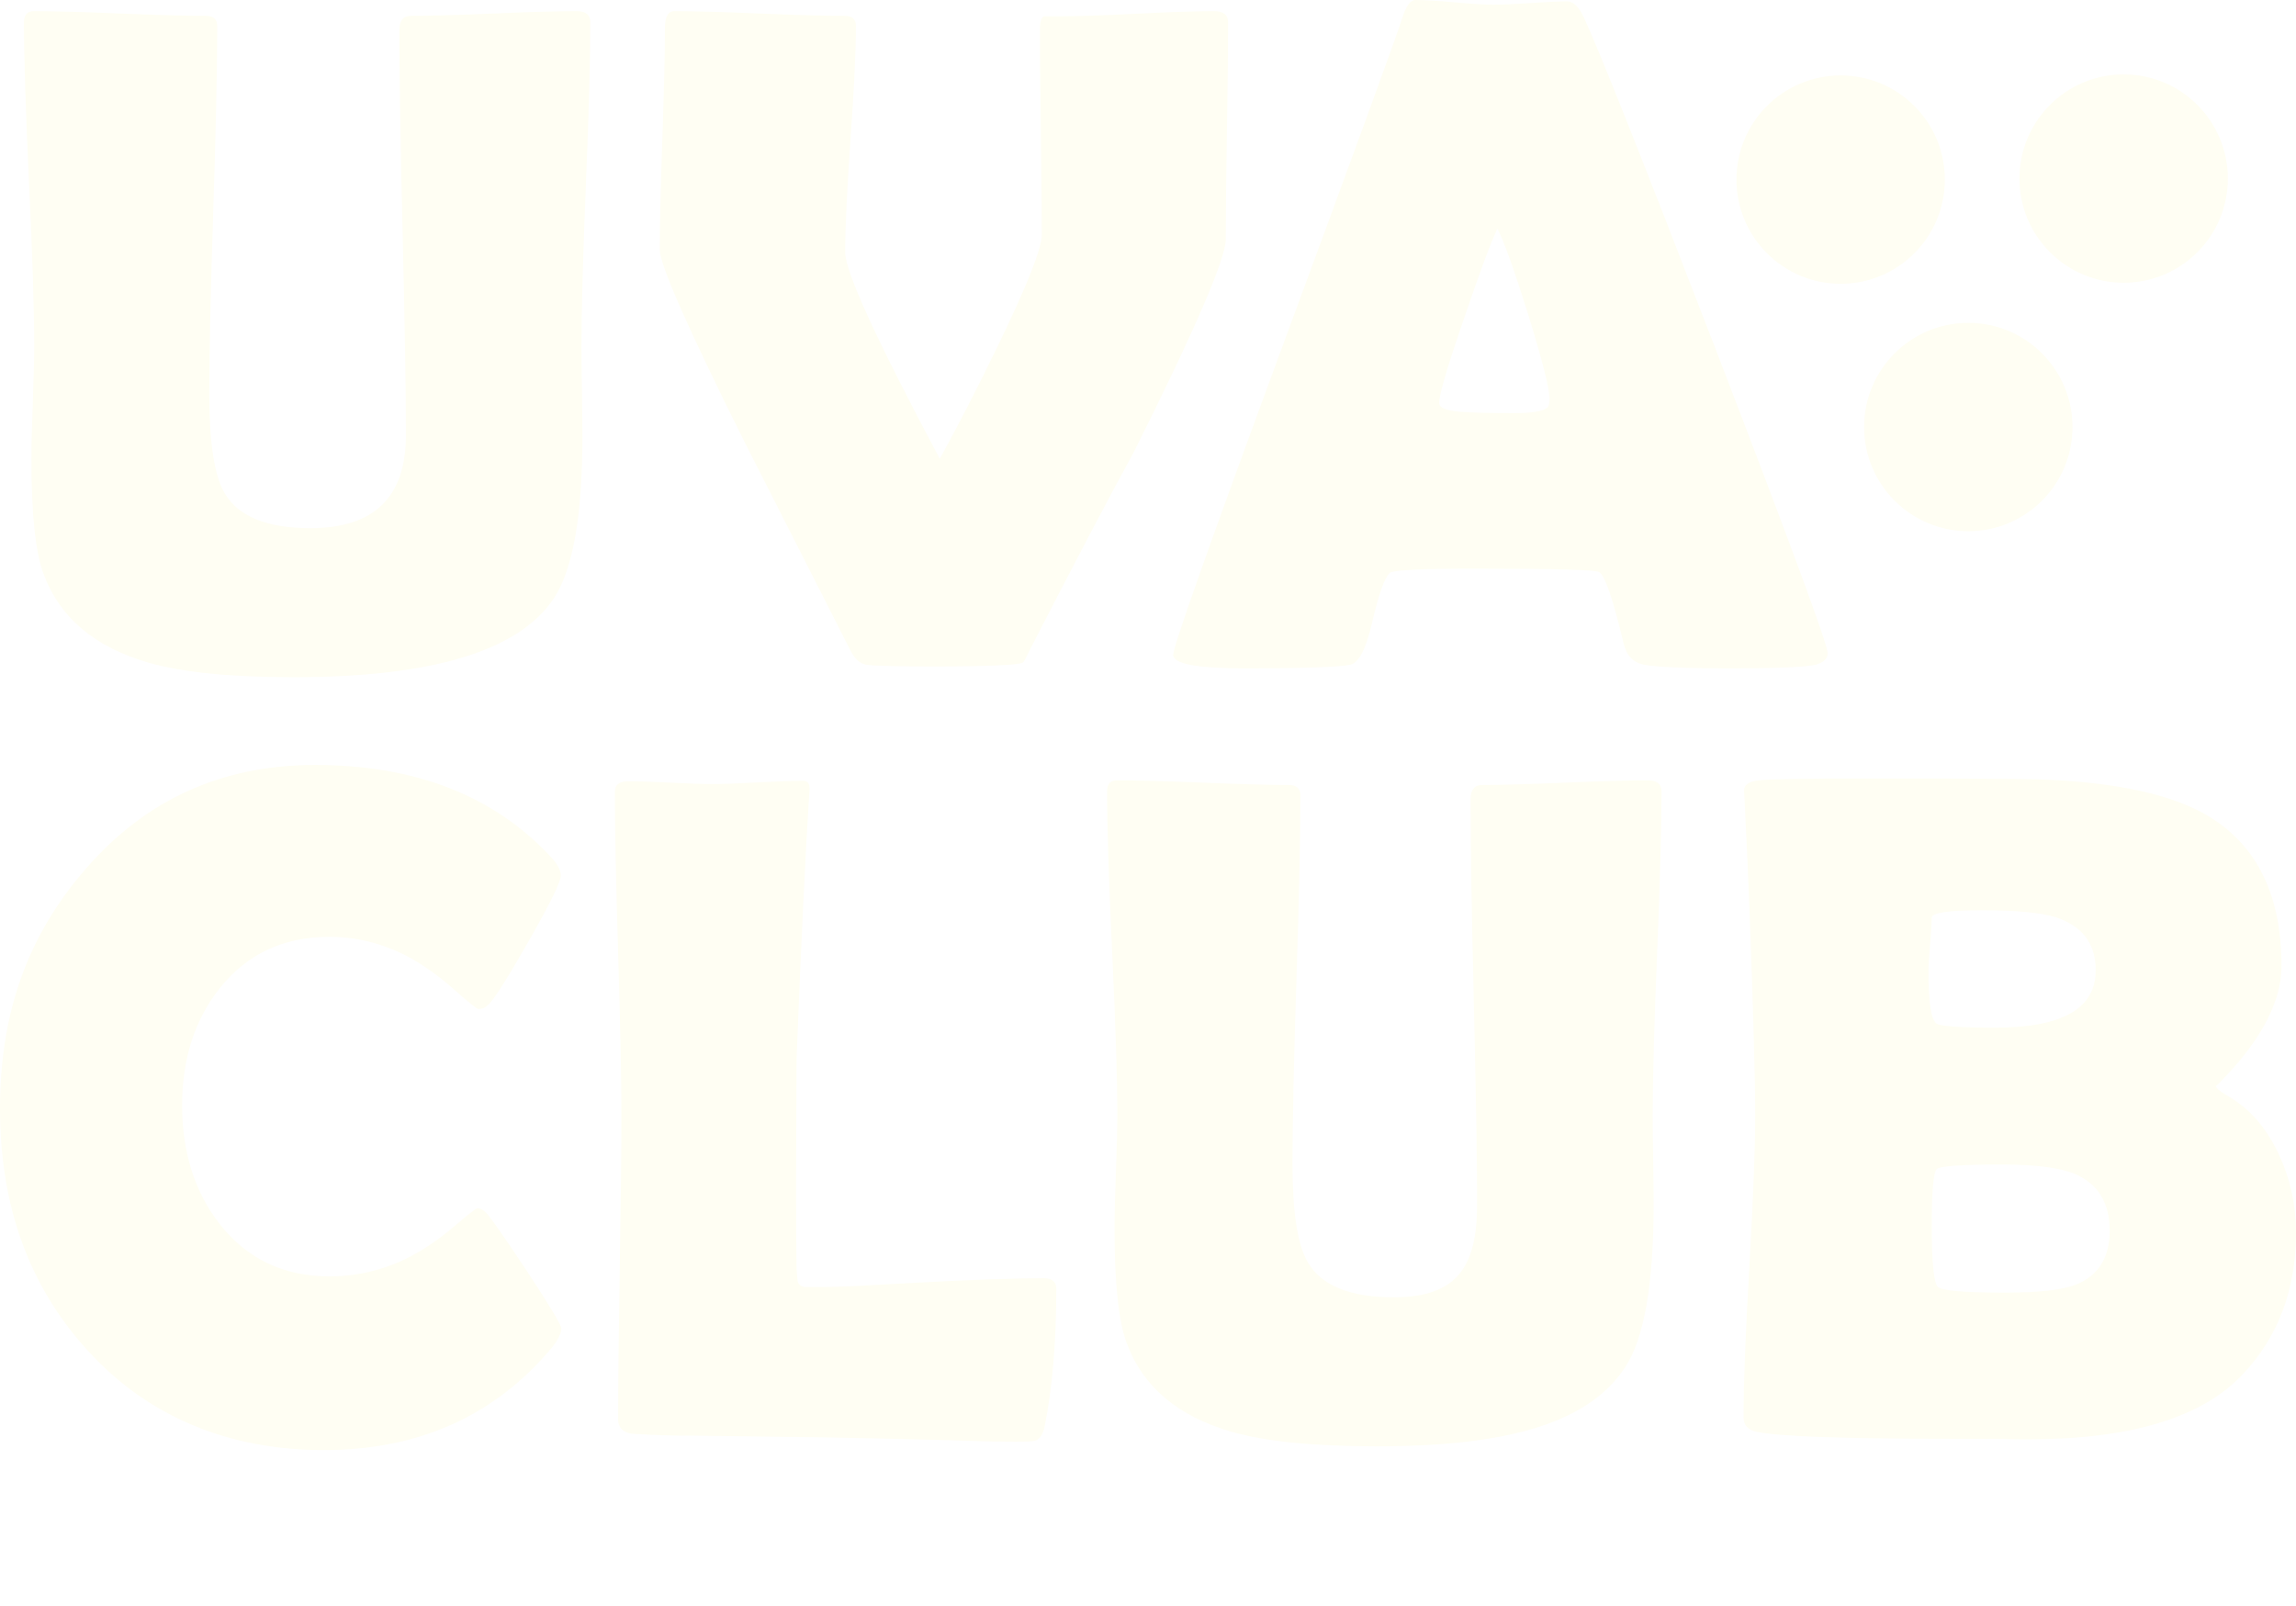
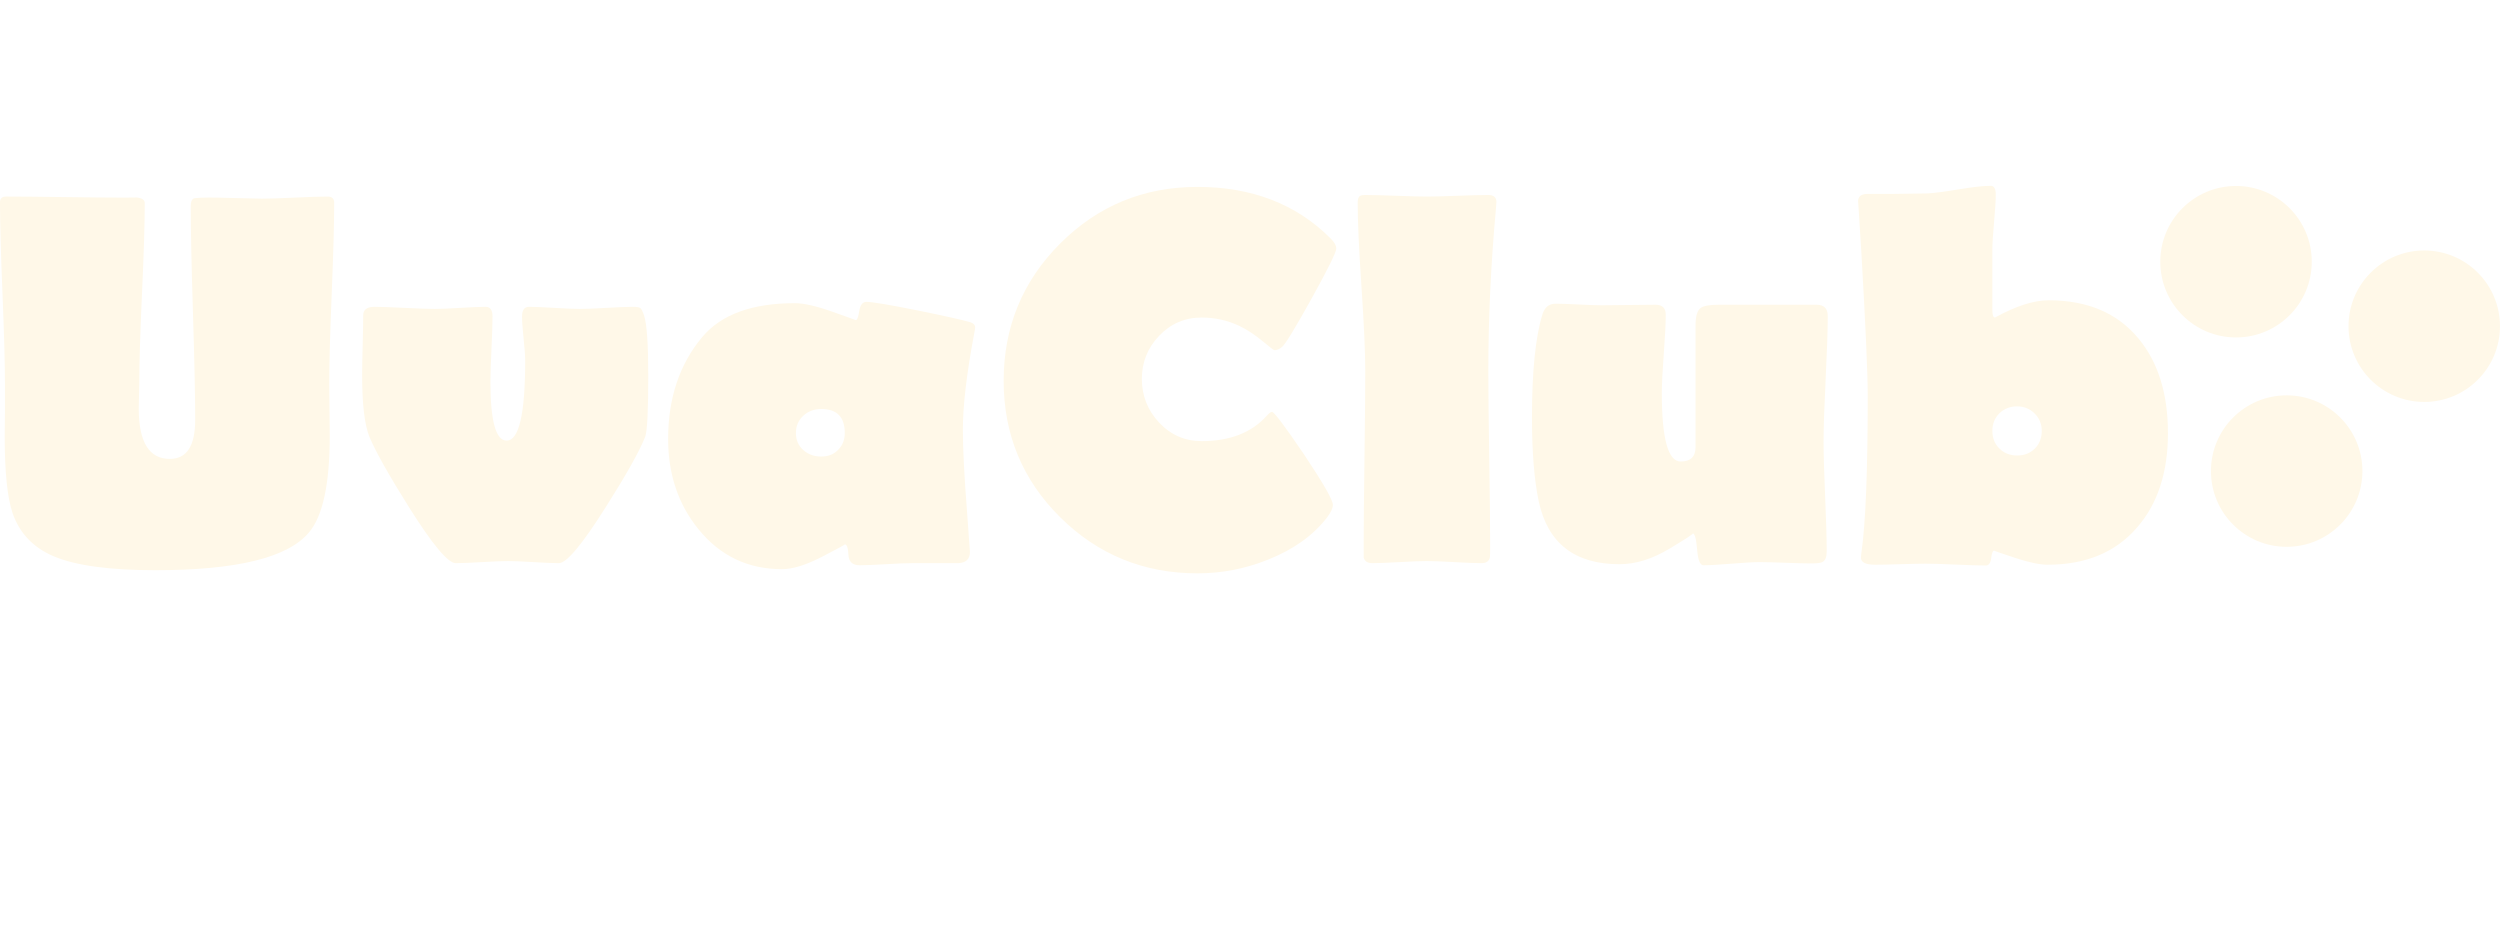
- <svg xmlns="http://www.w3.org/2000/svg" id="Layer_3" data-name="Layer 3" viewBox="0 0 1413.35 988.41">
+ <svg xmlns="http://www.w3.org/2000/svg" id="Layer_4" data-name="Layer 4" viewBox="0 0 2628.27 988.41">
  <defs>
    <style>
      .cls-1 {
-         fill: #fffef3;
+         fill: #fff8e8;
      }
    </style>
  </defs>
-   <path class="cls-1" d="M358.55,268.39c0,48.75-5.83,82.01-17.49,99.79-21.41,32.51-74.84,48.75-160.29,48.75-38.62,0-68.35-2.96-89.18-8.89-33.26-9.56-54.87-27.81-64.8-54.77-4.97-13.19-7.46-36.7-7.46-70.54,0-7.84.29-19.5.86-34.98.58-15.48.86-27.04.86-34.69,0-22.17-1.05-55.43-3.15-99.79-2.1-44.35-3.16-77.52-3.16-99.51,0-4.58,2.01-6.88,6.02-6.88,11.66,0,29.29.47,52.9,1.43,23.61.96,41.24,1.43,52.9,1.43,4.77,0,7.17,2.11,7.17,6.31,0,25.23-.82,63.04-2.44,113.41-1.63,50.38-2.44,88.17-2.44,113.41,0,30.02,3.16,50.27,9.46,60.79,8.41,14.34,26,21.5,52.76,21.5,39.19,0,58.78-19.01,58.78-57.06,0-27.71-.67-69.29-2.01-124.74-1.34-55.43-2.01-97.02-2.01-124.73,0-5.93,2.39-8.89,7.17-8.89,11.28,0,28.29-.47,51.04-1.43,22.74-.96,39.76-1.43,51.04-1.43,5.54,0,8.32,2.3,8.32,6.88,0,21.99-.91,55.15-2.72,99.51-1.82,44.35-2.72,77.61-2.72,99.79,0,6.12.09,15.34.28,27.67.19,12.33.29,21.55.29,27.67Z" />
-   <path class="cls-1" d="M577.05,410.34c-25.81,0-40.53-.39-44.16-1.15-3.63-.76-6.7-3.53-9.18-8.31-21.79-43.01-43.69-86.12-65.67-129.33-34.6-69.39-51.9-108.67-51.9-117.85,0-15.1.53-37.8,1.58-68.11,1.05-30.29,1.58-52.99,1.58-68.1,0-7.07,1.91-10.61,5.74-10.61,11.47,0,28.86.47,52.19,1.43s40.81,1.43,52.48,1.43c4.77,0,7.17,2.01,7.17,6.02,0,15.49-1.1,38.76-3.3,69.82-2.2,31.07-3.3,54.34-3.3,69.83,0,11.85,19.4,54.2,58.21,127.03,10.51-18.92,22.46-42.15,35.84-69.68,17.97-37.08,26.95-59.83,26.95-68.24,0-13.95-.19-34.94-.57-62.94-.39-28.01-.58-48.99-.58-62.94,0-5.17.86-8.03,2.58-8.61h9.18c10.51,0,26.43-.53,47.74-1.58,21.31-1.05,37.23-1.58,47.75-1.58,5.74,0,8.6,2.3,8.6,6.88,0,14.72-.24,36.95-.72,66.67-.48,29.73-.72,52.04-.72,66.96,0,11.86-18.83,55.44-56.49,130.76-14.91,27.15-36.42,68.06-64.52,122.73-1.91,4.2-3.2,6.55-3.87,7.02-.67.48-3.11.91-7.31,1.29-9.75.76-24.85,1.15-45.31,1.15Z" />
-   <path class="cls-1" d="M1125.06,402.02c0,3.44-2.39,5.84-7.17,7.17-5.74,1.53-23.51,2.3-53.34,2.3-27.34,0-44.92-.76-52.76-2.3-6.5-1.33-10.61-5.63-12.33-12.9-6.5-27.53-11.57-42.24-15.2-44.16-3.06-1.34-28.67-2.01-76.85-2.01-32.5,0-49.8.86-51.9,2.58-3.25,3.06-6.88,13.28-10.9,30.68-3.63,15.87-8.03,24.48-13.19,25.81-6.5,1.53-28.29,2.3-65.38,2.3-29.25,0-43.87-2.77-43.87-8.32,0-4.97,21.6-66.04,64.8-183.23,46.83-126.74,72.26-196.42,76.28-209.04,2.3-7.27,4.97-10.9,8.03-10.9,5.16,0,13.14.47,23.94,1.43,10.8.96,18.88,1.43,24.23,1.43s12.76-.33,22.79-1,17.54-1.01,22.51-1.01c3.63,0,6.98,3.15,10.04,9.46,9.37,20.07,36.71,88.89,82.01,206.46,45.5,118.33,68.24,180.08,68.24,185.24ZM921.75,140.79c-4.01,8.41-10.8,26.66-20.36,54.77-10.32,29.82-15.48,47.32-15.48,52.48,0,3.44,5.74,5.35,17.2,5.74,5.92.38,15.67.58,29.25.58,12.62,0,19.59-1.53,20.93-4.59.38-.96.58-2.3.58-4.02,0-6.3-4.4-23.7-13.19-52.19-8.6-27.53-14.91-45.11-18.93-52.76Z" />
-   <path class="cls-1" d="M345.52,817.93c0,3.06-2,7.07-6.02,12.05-35.18,41.86-81.92,62.8-140.22,62.8s-108.01-20.36-145.1-61.08C18.06,792.32,0,742.61,0,682.59s17.67-107.43,53.05-147.96c36.89-42.44,83.82-63.66,140.79-63.66,61.94,0,110.49,19.02,145.67,57.06,3.82,4.21,5.74,7.94,5.74,11.18,0,3.63-6.65,17.11-19.93,40.43-13.28,23.33-21.65,36.42-25.09,39.29-1.53,1.53-3.44,2.3-5.74,2.3-.96,0-5.74-3.82-14.34-11.47-10.33-9.18-20.46-16.34-30.4-21.5-15.11-7.64-30.78-11.47-47.03-11.47-28.1,0-50.56,10.51-67.38,31.54-15.49,19.5-23.23,43.59-23.23,72.26s7.74,53.43,23.23,73.12c16.82,21.41,39.28,32.11,67.38,32.11,16.63,0,32.41-3.63,47.32-10.9,9.75-4.77,19.69-11.47,29.82-20.07,8.41-7.26,13.09-10.9,14.05-10.9,1.91,0,3.82,1.05,5.74,3.15,3.06,3.44,11.37,15.39,24.95,35.85,13.95,21.22,20.93,32.88,20.93,34.98Z" />
-   <path class="cls-1" d="M625.28,887.61c-16.44,0-23.11-.39-49.5-1.15-34.41-.76-55.82-1.24-64.23-1.43l-85.74-1.14c-8.6.19-20.93-.19-36.99-1.15-5.55-.95-8.31-3.91-8.31-8.89,0-20.83.33-52.04,1-93.63.67-41.57,1.01-72.78,1.01-93.62,0-22.17-.68-55.39-2.01-99.64-1.35-44.26-2.01-77.47-2.01-99.65,0-4.2,2.86-6.3,8.6-6.3s14.29.28,25.66.86c11.37.58,19.83.86,25.38.86,6.3,0,15.67-.33,28.1-1.01,12.43-.67,21.8-1,28.1-1,2.87,0,4.2,1.81,4.02,5.45l-.29,3.73c-2.29,35.94-4.87,89.94-7.74,162.01l-.28,75.7c0,24.47.09,42.34.28,53.62.19,2.3.38,4.58.58,6.88.19,2.3,1.63,3.73,4.3,4.3h7.46c17.21,0,28.22-.91,62.54-2.73,34.31-1.81,60.08-2.72,77.28-2.72,5.16,0,7.74,2.2,7.74,6.59,0,32.69-2.39,60.89-7.17,84.59-.96,4.97-2.96,7.93-6.02,8.89-.96.38-4.88.58-11.76.58Z" />
-   <path class="cls-1" d="M1017.92,741.94c0,48.75-5.83,82.01-17.49,99.79-21.41,32.51-67.47,48.75-152.92,48.75-38.62,0-68.35-2.96-89.18-8.89-33.26-9.56-54.87-27.81-64.8-54.77-4.97-13.19-7.46-36.7-7.46-70.54,0-7.84.29-19.5.86-34.98.57-15.48.86-27.04.86-34.69,0-22.17-1.05-55.43-3.15-99.79-2.11-44.35-3.15-77.52-3.15-99.51,0-4.58,2-6.88,6.02-6.88,11.66,0,29.3.47,52.91,1.43,23.6.96,41.24,1.43,52.9,1.43,4.78,0,7.17,2.11,7.17,6.31,0,25.23-.81,63.04-2.43,113.41-1.63,50.38-2.44,88.17-2.44,113.41,0,30.02,3.15,50.27,9.46,60.79,8.41,14.34,25.99,21.5,52.76,21.5,39.18,0,51.41-19.01,51.41-57.06,0-27.71-.67-69.29-2.01-124.74-1.34-55.43-2.01-97.02-2.01-124.73,0-5.93,2.39-8.89,7.17-8.89,11.28,0,28.29-.47,51.04-1.43,22.75-.96,39.76-1.43,51.04-1.43,5.54,0,8.32,2.3,8.32,6.88,0,21.99-.91,55.15-2.73,99.51s-2.72,77.61-2.72,99.79c0,6.12.09,15.34.29,27.67.19,12.33.28,21.55.28,27.67Z" />
-   <path class="cls-1" d="M1413.35,758.86c0,35.18-11,64.33-32.97,87.46-25.04,26.57-69.01,39.85-131.9,39.85-4.78,0-11.67-.09-20.65-.28h-20.36c-70.54,0-112.5-1.44-125.88-4.3-5.55-1.15-8.32-4.11-8.32-8.89,0-20.45,1.19-51.43,3.58-92.91,2.39-41.48,3.59-72.55,3.59-93.19,0-22.17-1.15-63.85-3.45-125.02-.57-15.67-1.63-39.18-3.15-70.54l-.29-4.02c-.19-3.63,2.82-5.83,9.03-6.59s28.34-1.15,66.39-1.15c60.98,0,96.63.19,106.95.58,47.03,1.72,81.72,9.37,104.09,22.94,29.63,18.16,44.45,48.84,44.45,92.04,0,11.28-3.44,23.23-10.32,35.85-4.97,8.99-11.47,17.97-19.5,26.95-7.07,7.84-10.61,11.47-10.61,10.9,0,1.34,2.48,3.44,7.46,6.3,13.38,7.65,23.89,19.79,31.54,36.42,6.88,14.91,10.32,30.78,10.32,47.6ZM1290.06,597.42c0-16.44-8.23-27.34-24.66-32.69-9.18-2.86-24.28-4.3-45.31-4.3s-30.97,1.53-30.97,4.58c0,3.63-.34,9.13-1,16.49-.68,7.36-1.01,12.86-1.01,16.49,0,19.11,1.62,29.82,4.87,32.11,2.1,1.72,14.24,2.58,36.42,2.58,41.1,0,61.65-11.76,61.65-35.27ZM1298.65,757.72c0-17.21-7.17-28.87-21.5-34.99-9.18-3.82-24.09-5.74-44.73-5.74-24.66,0-38.05.91-40.15,2.73-2.1,1.82-3.15,13.53-3.15,35.13s1.24,35.03,3.73,37.42c2.48,2.39,16.25,3.58,41.29,3.58,20.65,0,35.17-1.62,43.58-4.87,13.95-5.54,20.93-16.63,20.93-33.26Z" />
-   <circle class="cls-1" cx="1133.05" cy="110.58" r="64.14" />
-   <circle class="cls-1" cx="1307.26" cy="109.94" r="64.14" />
-   <circle class="cls-1" cx="1211.63" cy="262.91" r="64.14" />
+   <g>
+     <path class="cls-1" d="M351.34,213.23c0,21.25-.87,53.06-2.61,95.46-1.74,42.4-2.61,74.22-2.61,95.46,0,6.04.09,15.02.27,26.92.18,11.91.28,20.88.28,26.92,0,50.91-7.33,84.88-21.98,101.91-22.16,26.37-75.91,39.56-161.25,39.56-48.17,0-83.78-4.85-106.86-14.56-21.61-9.16-36.08-24.35-43.4-45.6-5.49-16.3-8.24-43.13-8.24-80.49,0-5.31.09-14.01.27-26.1v-28.57c0-21.24-.87-53.16-2.61-95.73-1.74-42.58-2.61-74.49-2.61-95.73,0-4.03,2.2-6.04,6.59-6.04,13.55,0,34.02.18,61.4.55,27.38.37,47.84.55,61.4.55,11.72,0,16.21-.09,13.46-.27,6.22.55,9.34,2.57,9.34,6.04,0,21.06-.96,52.74-2.89,95.05-1.92,42.3-2.88,73.99-2.88,95.05,0,2.38-.09,6.5-.27,12.36-.19,5.86-.28,10.35-.28,13.46,0,35.35,10.89,53.02,32.69,53.02,17.76,0,26.65-13.64,26.65-40.93,0-24.9-.78-62.36-2.33-112.35-1.56-50-2.34-87.44-2.34-112.35,0-5.49,1.55-8.33,4.67-8.52,6.59-.73,18.04-.82,34.34-.27,21.98.55,33.88.82,35.71.82,7.69,0,19.23-.37,34.61-1.1,15.38-.73,26.92-1.1,34.61-1.1,4.58,0,6.87,2.2,6.87,6.59Z" />
+     <path class="cls-1" d="M681.53,394.54c0,37.54-1.1,59.15-3.3,64.83-6.04,15.2-19.87,39.83-41.48,73.9-24.72,39.19-41.11,58.78-49.17,58.78-5.86,0-14.74-.37-26.65-1.1-11.91-.73-20.79-1.1-26.65-1.1-6.23,0-15.43.37-27.61,1.1-12.18.73-21.38,1.1-27.61,1.1-8.06,0-24.36-19.5-48.9-58.51-21.06-33.51-34.98-58.24-41.75-74.17-5.13-12.64-7.69-34.24-7.69-64.83,0-6.96.18-17.44.55-31.45.37-14.01.55-24.49.55-31.45,0-6.04,3.94-9.07,11.81-9.07,6.96,0,17.53.37,31.73,1.1,14.19.73,24.77,1.1,31.73,1.1,6.04,0,14.97-.36,26.78-1.1,11.81-.73,20.74-1.1,26.78-1.1,4.76,0,7.14,3.39,7.14,10.16,0,7.51-.37,18.91-1.1,34.2-.73,15.29-1.1,26.78-1.1,34.47,0,41.21,5.67,61.81,17.03,61.81,13,0,19.5-27.92,19.5-83.78,0-5.31-.55-13.14-1.65-23.49-1.1-10.35-1.65-18.08-1.65-23.21,0-6.77,2.47-10.16,7.42-10.16,5.86,0,14.74.37,26.65,1.1,11.9.73,20.78,1.1,26.65,1.1,6.22,0,15.52-.36,27.88-1.1,12.36-.73,21.65-1.1,27.88-1.1,4.21,0,6.87.46,7.97,1.37,1.1.92,2.38,3.48,3.84,7.69,2.93,8.97,4.4,29.94,4.4,62.91Z" />
+     <path class="cls-1" d="M1025.18,344.27c0,1.28-.37,3.57-1.1,6.87-7.88,41.75-11.81,75.36-11.81,100.82,0,19.78,1.46,48.53,4.4,86.26l3.02,42.03c0,7.33-3.94,11.26-11.81,11.81h-49.45c-6.04,0-15.16.37-27.33,1.1-12.18.73-21.29,1.1-27.33,1.1-7.51,0-11.45-3.66-11.81-10.99-.37-7.32-1.65-10.99-3.85-10.99.92,0-7.05,4.35-23.9,13.05-16.85,8.7-30.86,13.05-42.03,13.05-35.9,0-65.2-14.01-87.9-42.03-21.25-26.19-31.87-57.78-31.87-94.77,0-43.03,11.99-78.84,35.99-107.41,19.96-23.62,52.37-35.44,97.24-35.44,9.34,0,22.43,2.98,39.28,8.93,16.85,5.95,25.09,8.93,24.72,8.93,1.46,0,2.7-3.2,3.71-9.61,1-6.41,3.52-9.62,7.55-9.62,6.04,0,24.08,3.02,54.12,9.07,28.75,5.86,47.15,9.98,55.22,12.36,3.3,1.1,4.94,2.93,4.94,5.49ZM888.11,455.25c0-16.85-8.24-25.27-24.72-25.27-7.51,0-13.83,2.38-18.95,7.14-5.13,4.76-7.69,10.81-7.69,18.13s2.56,13.28,7.69,17.85c5.12,4.58,11.44,6.87,18.95,6.87s13.05-2.33,17.72-7.01c4.67-4.67,7-10.58,7-17.72Z" />
+     <path class="cls-1" d="M1404.82,261.31c0,3.84-8.65,21.38-25.96,52.6-17.3,31.23-27.7,48.21-31.18,50.96-2.75,2.2-5.31,3.3-7.69,3.3-.92,0-4.95-3.02-12.08-9.07-8.61-7.14-16.94-12.64-25-16.48-12.46-5.86-25.64-8.79-39.56-8.79-17.58,0-32.46,6.36-44.64,19.09-12.18,12.73-18.27,27.88-18.27,45.46s6.09,33.1,18.27,46.01c12.18,12.91,27.06,19.37,44.64,19.37,29.49,0,52.2-8.79,68.13-26.37,2.56-2.93,4.49-4.39,5.77-4.39,2.2,0,13.37,14.83,33.52,44.5,20.33,30.4,30.49,48.17,30.49,53.29,0,3.48-2.1,7.97-6.31,13.46-14.47,18.68-34.98,33.33-61.53,43.95-24,9.71-48.81,14.56-74.44,14.56-56.59,0-104.71-19.64-144.36-58.92-39.65-39.28-59.47-87.12-59.47-143.53s19.82-104.7,59.47-144.35c39.65-39.65,87.77-59.47,144.36-59.47s103.38,17.85,139.27,53.57c4.39,4.21,6.59,7.97,6.59,11.26Z" />
+     <path class="cls-1" d="M1573.21,212.41c0,1.1-.18,3.48-.55,7.14-5.31,58.61-7.97,115.47-7.97,170.59,0,20.33.32,50.87.96,91.61.64,40.75.96,71.28.96,91.61,0,7.88-.09,12.09-.27,12.64-.92,4.03-3.85,6.04-8.79,6.04-6.41,0-15.98-.37-28.71-1.1-12.73-.73-22.3-1.1-28.71-1.1s-15.98.37-28.7,1.1c-12.73.73-22.3,1.1-28.71,1.1-5.13,0-8.15-2.01-9.07-6.04v-12.64c0-20.33.27-50.86.83-91.61.55-40.75.82-71.29.82-91.61s-1.33-49.35-3.98-88.73c-2.66-39.37-3.98-68.86-3.98-88.45,0-3.85.92-6.22,2.75-7.14,1.1-.55,2.84-.82,5.22-.82,7.32,0,18.17.28,32.55.82,14.37.55,25.13.83,32.28.83s17.9-.28,32.28-.83c14.37-.55,25.13-.82,32.28-.82,5.67,0,8.51,2.47,8.51,7.42Z" />
+     <path class="cls-1" d="M1921.53,332.18c0,14.65-.74,36.67-2.2,66.07-1.47,29.39-2.2,51.42-2.2,66.07,0,12.82.55,32.05,1.65,57.69,1.1,25.64,1.65,44.87,1.65,57.69,0,5.68-1.37,9.34-4.12,10.99-1.83,1.1-5.77,1.65-11.81,1.65s-15.11-.23-27.2-.69c-12.09-.45-21.15-.69-27.2-.69-6.59,0-16.53.55-29.81,1.65-13.28,1.1-23.12,1.65-29.53,1.65-3.48,0-5.68-5.59-6.59-16.76-.92-11.17-2.47-16.76-4.67-16.76,1.65,0-6.55,5.4-24.58,16.21-18.04,10.81-35.49,16.21-52.33,16.21-47.07,0-75.36-21.98-84.88-65.93-4.77-22.53-7.14-51.92-7.14-88.18,0-48.53,3.66-84.7,10.99-108.51,2.38-7.51,6.96-11.26,13.73-11.26,5.31,0,13.41.28,24.31.83,10.89.55,19.09.82,24.59.82,6.22,0,15.56-.09,28.02-.28,12.45-.18,21.88-.27,28.29-.27,7.14,0,10.71,3.48,10.71,10.44,0,8.98-.69,22.66-2.06,41.07-1.37,18.4-2.06,32.19-2.06,41.34,0,47.98,6.59,71.97,19.78,71.97,10.44,0,15.66-5.03,15.66-15.11v-128.29c0-9.34,1.83-15.38,5.49-18.13,3.11-2.2,9.52-3.3,19.23-3.3h102.46c7.87,0,11.81,3.94,11.81,11.81Z" />
+     <path class="cls-1" d="M2279.19,455.25c0,41.2-10.71,74.17-32.14,98.89-22.53,26.37-54.03,39.56-94.5,39.56-8.24,0-19.83-2.47-34.75-7.42-14.93-4.95-22.02-7.42-21.29-7.42-1.47,0-2.52,2.61-3.16,7.83-.64,5.22-2.52,7.83-5.63,7.83-6.96,0-17.49-.32-31.59-.96-14.11-.64-24.72-.96-31.87-.96-5.86,0-14.65.18-26.37.55-11.72.37-20.51.55-26.37.55-10.07,0-15.11-2.47-15.11-7.42,0-1.1.18-2.93.55-5.49,4.39-30.77,6.59-85.52,6.59-164.27,0-23.8-2.2-73.62-6.59-149.44-2.38-38.82-3.57-57.23-3.57-55.22,0-5.12,3.02-7.78,9.06-7.97,14.29.18,35.71,0,64.28-.55,6.59-.37,17.67-1.83,33.24-4.4,14.29-2.38,25.27-3.57,32.97-3.57,3.48,0,5.22,3.02,5.22,9.06,0,6.41-.6,16.12-1.79,29.12-1.19,13-1.79,22.8-1.79,29.39v62.91c0,5.31.91,7.97,2.75,7.97,21.98-12.09,40.75-18.13,56.31-18.13,40.84,0,72.34,13.37,94.5,40.11,20.69,24.91,31.04,58.06,31.04,99.44ZM2146.51,453.05c0-7.32-2.52-13.46-7.55-18.4s-11.12-7.42-18.27-7.42c-7.51,0-13.73,2.43-18.68,7.28-4.95,4.85-7.42,11.03-7.42,18.54s2.47,13.69,7.42,18.54c4.94,4.86,11.17,7.28,18.68,7.28s13.69-2.42,18.54-7.28,7.28-11.03,7.28-18.54Z" />
+   </g>
+   <circle class="cls-1" cx="2350.75" cy="275.14" r="79.62" />
+   <circle class="cls-1" cx="2548.63" cy="342.94" r="79.62" />
+   <circle class="cls-1" cx="2404" cy="495.25" r="79.62" />
</svg>
